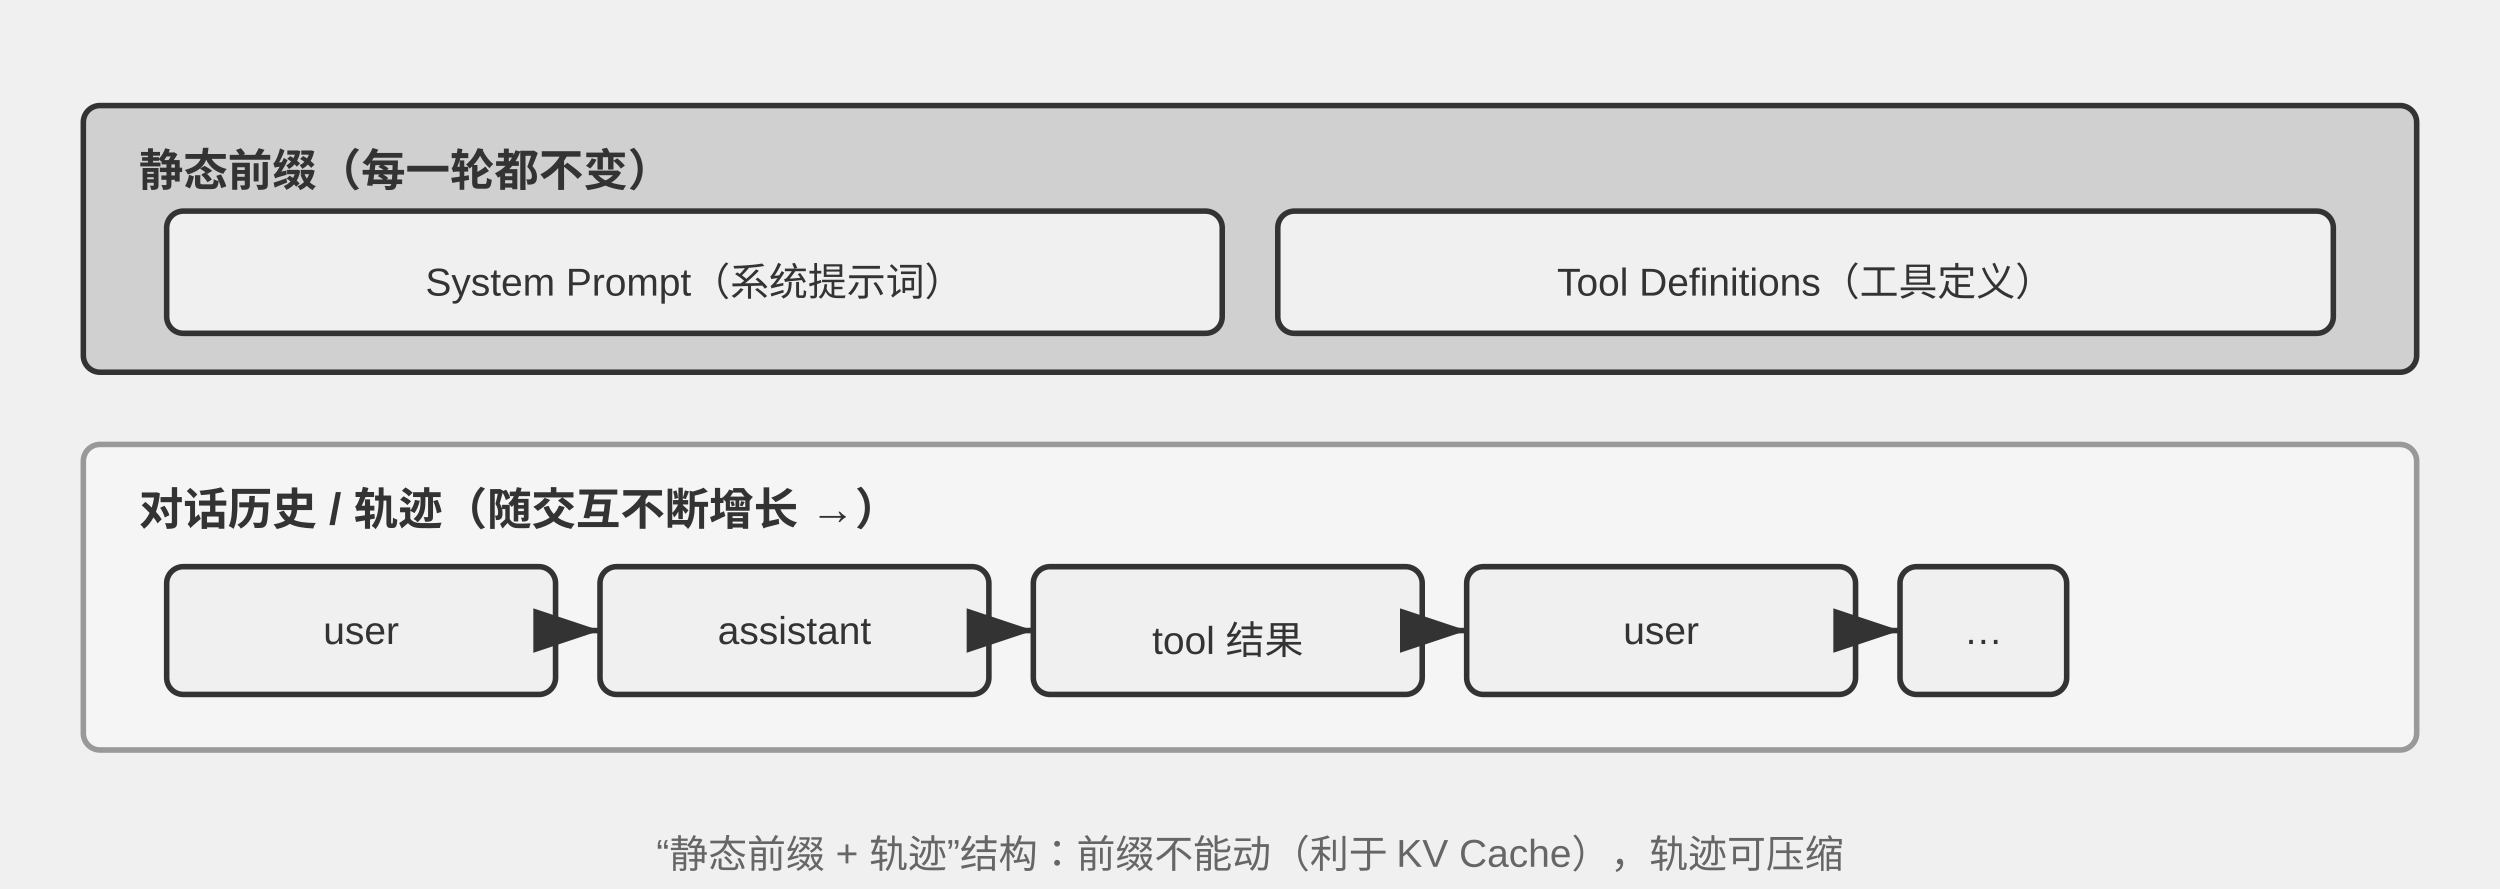
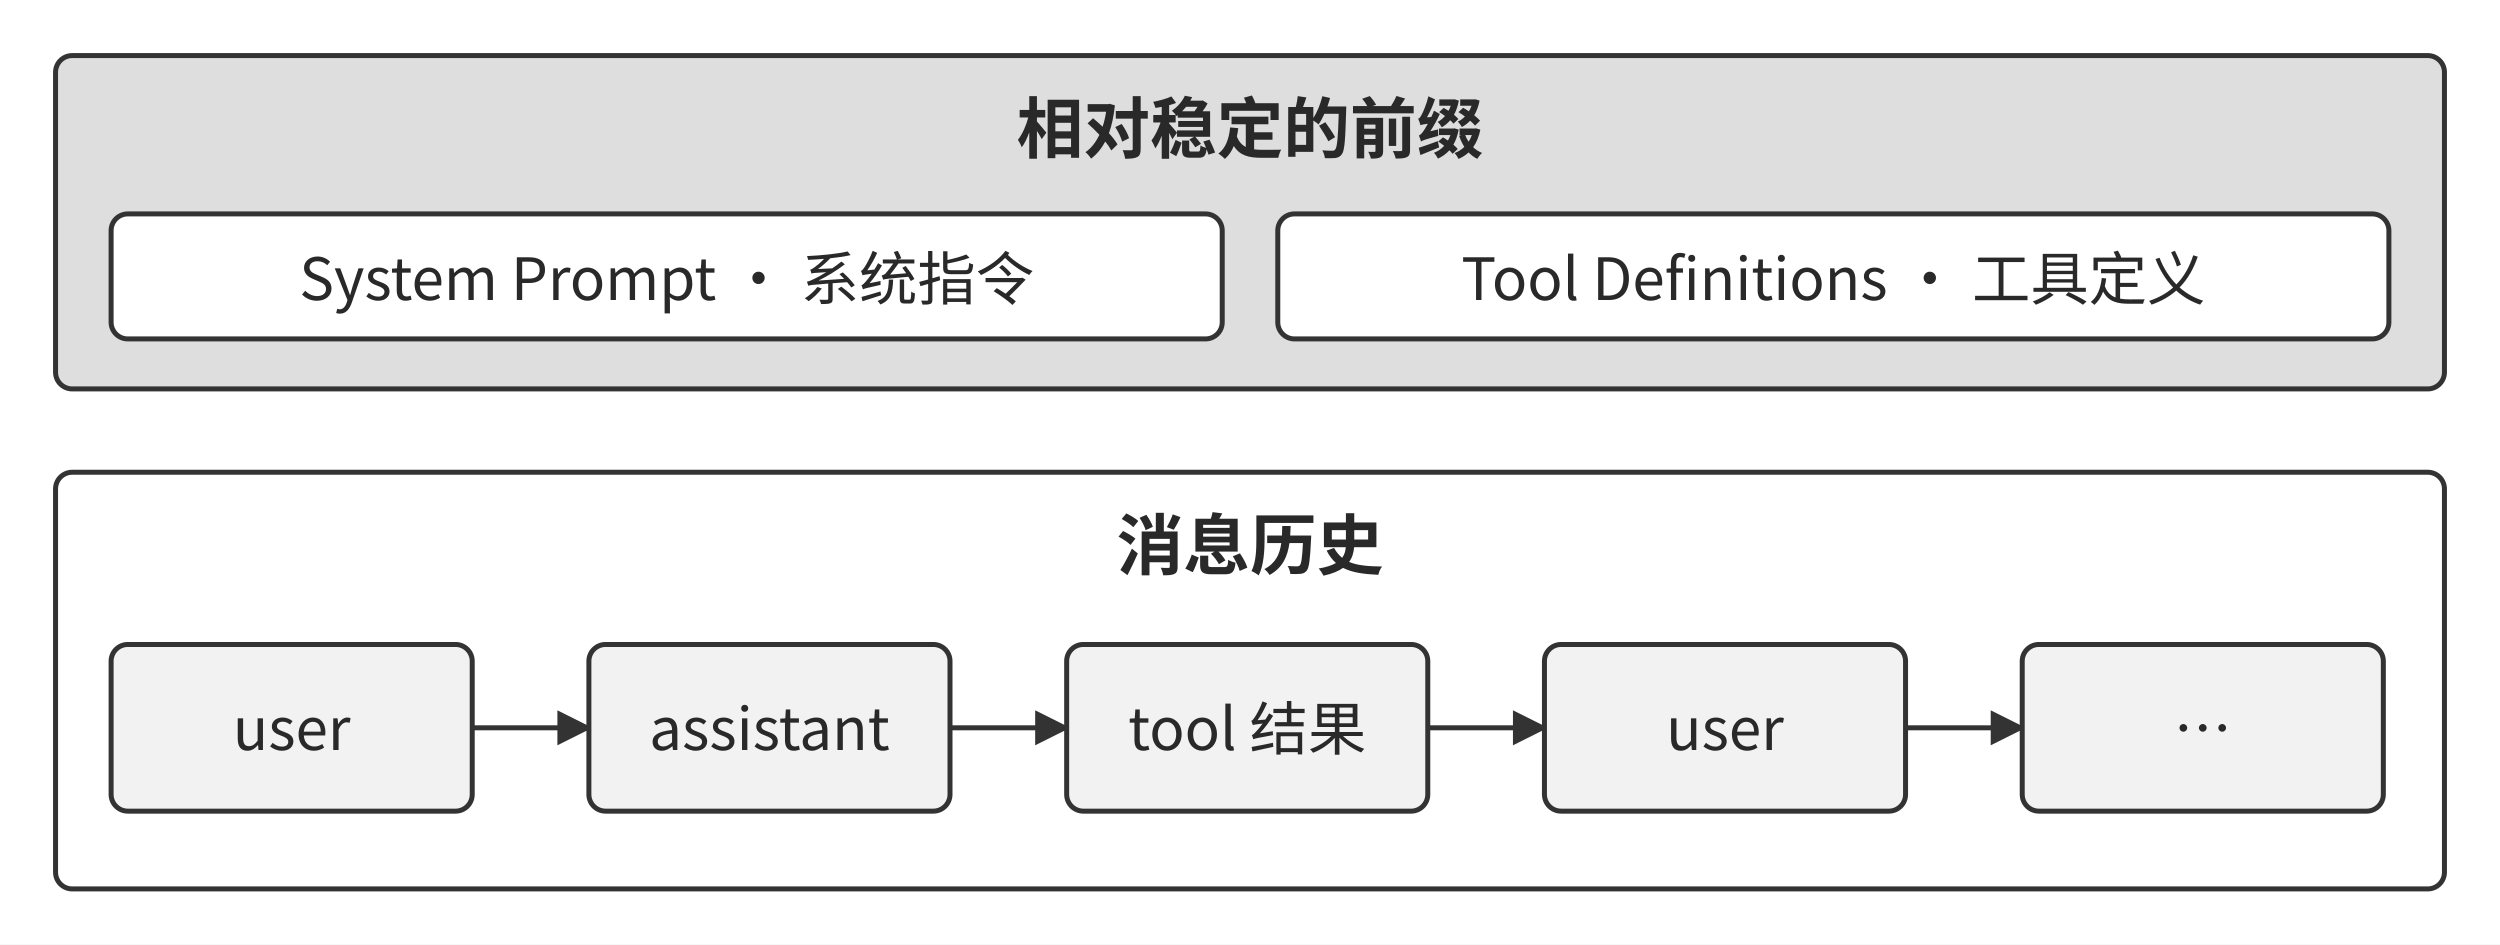
- <svg xmlns="http://www.w3.org/2000/svg" viewBox="0 40 900 320" width="900" height="320" style="background:#ffffff">
+ <svg xmlns="http://www.w3.org/2000/svg" width="150mm" height="56.67mm" viewBox="0 0 900 340" role="img" aria-labelledby="title desc">
  <defs>
-     <marker id="ah" markerWidth="12" markerHeight="8" refX="12" refY="4" orient="auto">
-       <polygon points="0 0, 12 4, 0 8" fill="#333333" />
-     </marker>
-     <marker id="ah-light" markerWidth="12" markerHeight="8" refX="12" refY="4" orient="auto">
-       <polygon points="0 0, 12 4, 0 8" fill="#999999" />
+     <marker id="arrow" viewBox="0 0 10 10" refX="9" refY="5" markerWidth="7" markerHeight="7" orient="auto-start-reverse">
+       <path d="M0 0 L10 5 L0 10 Z" fill="#333333" />
    </marker>
  </defs>
-   <rect x="30" y="78" width="840" height="96" rx="6" fill="#d0d0d0" stroke="#333333" stroke-width="2" />
-   <text x="50" y="100" font-family="Arial, 'Helvetica Neue', Helvetica, 'PingFang SC', 'Microsoft YaHei', sans-serif" font-size="16" fill="#333333" text-anchor="start" dominant-baseline="central" font-weight="bold">静态前缀（每一轮都不变）</text>
-   <rect x="60" y="116" width="380" height="44" rx="6" fill="#f0f0f0" stroke="#333333" stroke-width="2" />
-   <text x="250" y="138" font-family="Arial, 'Helvetica Neue', Helvetica, 'PingFang SC', 'Microsoft YaHei', sans-serif" font-size="14" fill="#333333" text-anchor="middle" dominant-baseline="central" font-weight="normal">System Prompt（系统提示词）</text>
-   <rect x="460" y="116" width="380" height="44" rx="6" fill="#f0f0f0" stroke="#333333" stroke-width="2" />
-   <text x="650" y="138" font-family="Arial, 'Helvetica Neue', Helvetica, 'PingFang SC', 'Microsoft YaHei', sans-serif" font-size="14" fill="#333333" text-anchor="middle" dominant-baseline="central" font-weight="normal">Tool Definitions（工具定义）</text>
-   <rect x="30" y="200" width="840" height="110" rx="6" fill="#f5f5f5" stroke="#999999" stroke-width="2" />
-   <text x="50" y="222" font-family="Arial, 'Helvetica Neue', Helvetica, 'PingFang SC', 'Microsoft YaHei', sans-serif" font-size="16" fill="#333333" text-anchor="start" dominant-baseline="central" font-weight="bold">对话历史 / 轨迹（随交互不断增长 →）</text>
-   <rect x="60" y="244" width="140" height="46" rx="6" fill="#f0f0f0" stroke="#333333" stroke-width="2" />
-   <text x="130.0" y="267" font-family="Arial, 'Helvetica Neue', Helvetica, 'PingFang SC', 'Microsoft YaHei', sans-serif" font-size="14" fill="#333333" text-anchor="middle" dominant-baseline="central" font-weight="normal">user</text>
-   <line x1="200" y1="267" x2="216" y2="267" stroke="#333333" stroke-width="2" marker-end="url(#ah)" />
-   <rect x="216" y="244" width="140" height="46" rx="6" fill="#f0f0f0" stroke="#333333" stroke-width="2" />
-   <text x="286.0" y="267" font-family="Arial, 'Helvetica Neue', Helvetica, 'PingFang SC', 'Microsoft YaHei', sans-serif" font-size="14" fill="#333333" text-anchor="middle" dominant-baseline="central" font-weight="normal">assistant</text>
-   <line x1="356" y1="267" x2="372" y2="267" stroke="#333333" stroke-width="2" marker-end="url(#ah)" />
-   <rect x="372" y="244" width="140" height="46" rx="6" fill="#f0f0f0" stroke="#333333" stroke-width="2" />
-   <text x="442.0" y="267" font-family="Arial, 'Helvetica Neue', Helvetica, 'PingFang SC', 'Microsoft YaHei', sans-serif" font-size="14" fill="#333333" text-anchor="middle" dominant-baseline="central" font-weight="normal">tool 结果</text>
-   <line x1="512" y1="267" x2="528" y2="267" stroke="#333333" stroke-width="2" marker-end="url(#ah)" />
-   <rect x="528" y="244" width="140" height="46" rx="6" fill="#f0f0f0" stroke="#333333" stroke-width="2" />
-   <text x="598.0" y="267" font-family="Arial, 'Helvetica Neue', Helvetica, 'PingFang SC', 'Microsoft YaHei', sans-serif" font-size="14" fill="#333333" text-anchor="middle" dominant-baseline="central" font-weight="normal">user</text>
-   <line x1="668" y1="267" x2="684" y2="267" stroke="#333333" stroke-width="2" marker-end="url(#ah)" />
-   <rect x="684" y="244" width="60" height="46" rx="6" fill="#f0f0f0" stroke="#333333" stroke-width="2" />
-   <text x="714.0" y="267" font-family="Arial, 'Helvetica Neue', Helvetica, 'PingFang SC', 'Microsoft YaHei', sans-serif" font-size="14" fill="#333333" text-anchor="middle" dominant-baseline="central" font-weight="normal">…</text>
-   <text x="450" y="344" font-family="Arial, 'Helvetica Neue', Helvetica, 'PingFang SC', 'Microsoft YaHei', sans-serif" font-size="14" fill="#666666" text-anchor="middle" dominant-baseline="central" font-weight="normal">“静态前缀 + 轨迹”结构：前缀不能动（利于 KV Cache），轨迹可压缩</text>
+   <rect width="900" height="340" fill="#ffffff" />
+   <rect x="20" y="20" width="860" height="120" rx="6" fill="#dedede" stroke="#333333" stroke-width="1.8" />
+   <text x="450" y="55" text-anchor="middle" font-family="Noto Sans CJK SC,Source Han Sans CN,Microsoft YaHei,sans-serif" font-size="24" font-weight="700" fill="#292929">相对稳定的前缀</text>
+   <rect x="40" y="77" width="400" height="45" rx="6" fill="#ffffff" stroke="#333333" stroke-width="1.8" />
+   <rect x="460" y="77" width="400" height="45" rx="6" fill="#ffffff" stroke="#333333" stroke-width="1.8" />
+   <text x="240" y="108" text-anchor="middle" font-family="Noto Sans CJK SC,Source Han Sans CN,Microsoft YaHei,sans-serif" font-size="21" font-weight="400" fill="#292929">System Prompt · 系统指令</text>
+   <text x="660" y="108" text-anchor="middle" font-family="Noto Sans CJK SC,Source Han Sans CN,Microsoft YaHei,sans-serif" font-size="21" font-weight="400" fill="#292929">Tool Definitions · 工具定义</text>
+   <rect x="20" y="170" width="860" height="150" rx="6" fill="#ffffff" stroke="#333333" stroke-width="1.8" />
+   <text x="450" y="205" text-anchor="middle" font-family="Noto Sans CJK SC,Source Han Sans CN,Microsoft YaHei,sans-serif" font-size="24" font-weight="700" fill="#292929">消息历史</text>
+   <rect x="40" y="232" width="130" height="60" rx="6" fill="#f2f2f2" stroke="#333333" stroke-width="1.8" />
+   <text x="105" y="270" text-anchor="middle" font-family="Noto Sans CJK SC,Source Han Sans CN,Microsoft YaHei,sans-serif" font-size="21" font-weight="400" fill="#292929">user</text>
+   <path d="M 170 262 L 212 262" fill="none" stroke="#333333" stroke-width="1.8" marker-end="url(#arrow)" />
+   <rect x="212" y="232" width="130" height="60" rx="6" fill="#f2f2f2" stroke="#333333" stroke-width="1.8" />
+   <text x="277" y="270" text-anchor="middle" font-family="Noto Sans CJK SC,Source Han Sans CN,Microsoft YaHei,sans-serif" font-size="21" font-weight="400" fill="#292929">assistant</text>
+   <path d="M 342 262 L 384 262" fill="none" stroke="#333333" stroke-width="1.8" marker-end="url(#arrow)" />
+   <rect x="384" y="232" width="130" height="60" rx="6" fill="#f2f2f2" stroke="#333333" stroke-width="1.8" />
+   <text x="449" y="270" text-anchor="middle" font-family="Noto Sans CJK SC,Source Han Sans CN,Microsoft YaHei,sans-serif" font-size="21" font-weight="400" fill="#292929">tool 结果</text>
+   <path d="M 514 262 L 556 262" fill="none" stroke="#333333" stroke-width="1.8" marker-end="url(#arrow)" />
+   <rect x="556" y="232" width="130" height="60" rx="6" fill="#f2f2f2" stroke="#333333" stroke-width="1.8" />
+   <text x="621" y="270" text-anchor="middle" font-family="Noto Sans CJK SC,Source Han Sans CN,Microsoft YaHei,sans-serif" font-size="21" font-weight="400" fill="#292929">user</text>
+   <path d="M 686 262 L 728 262" fill="none" stroke="#333333" stroke-width="1.8" marker-end="url(#arrow)" />
+   <rect x="728" y="232" width="130" height="60" rx="6" fill="#f2f2f2" stroke="#333333" stroke-width="1.8" />
+   <text x="793" y="270" text-anchor="middle" font-family="Noto Sans CJK SC,Source Han Sans CN,Microsoft YaHei,sans-serif" font-size="21" font-weight="400" fill="#292929">…</text>
</svg>
